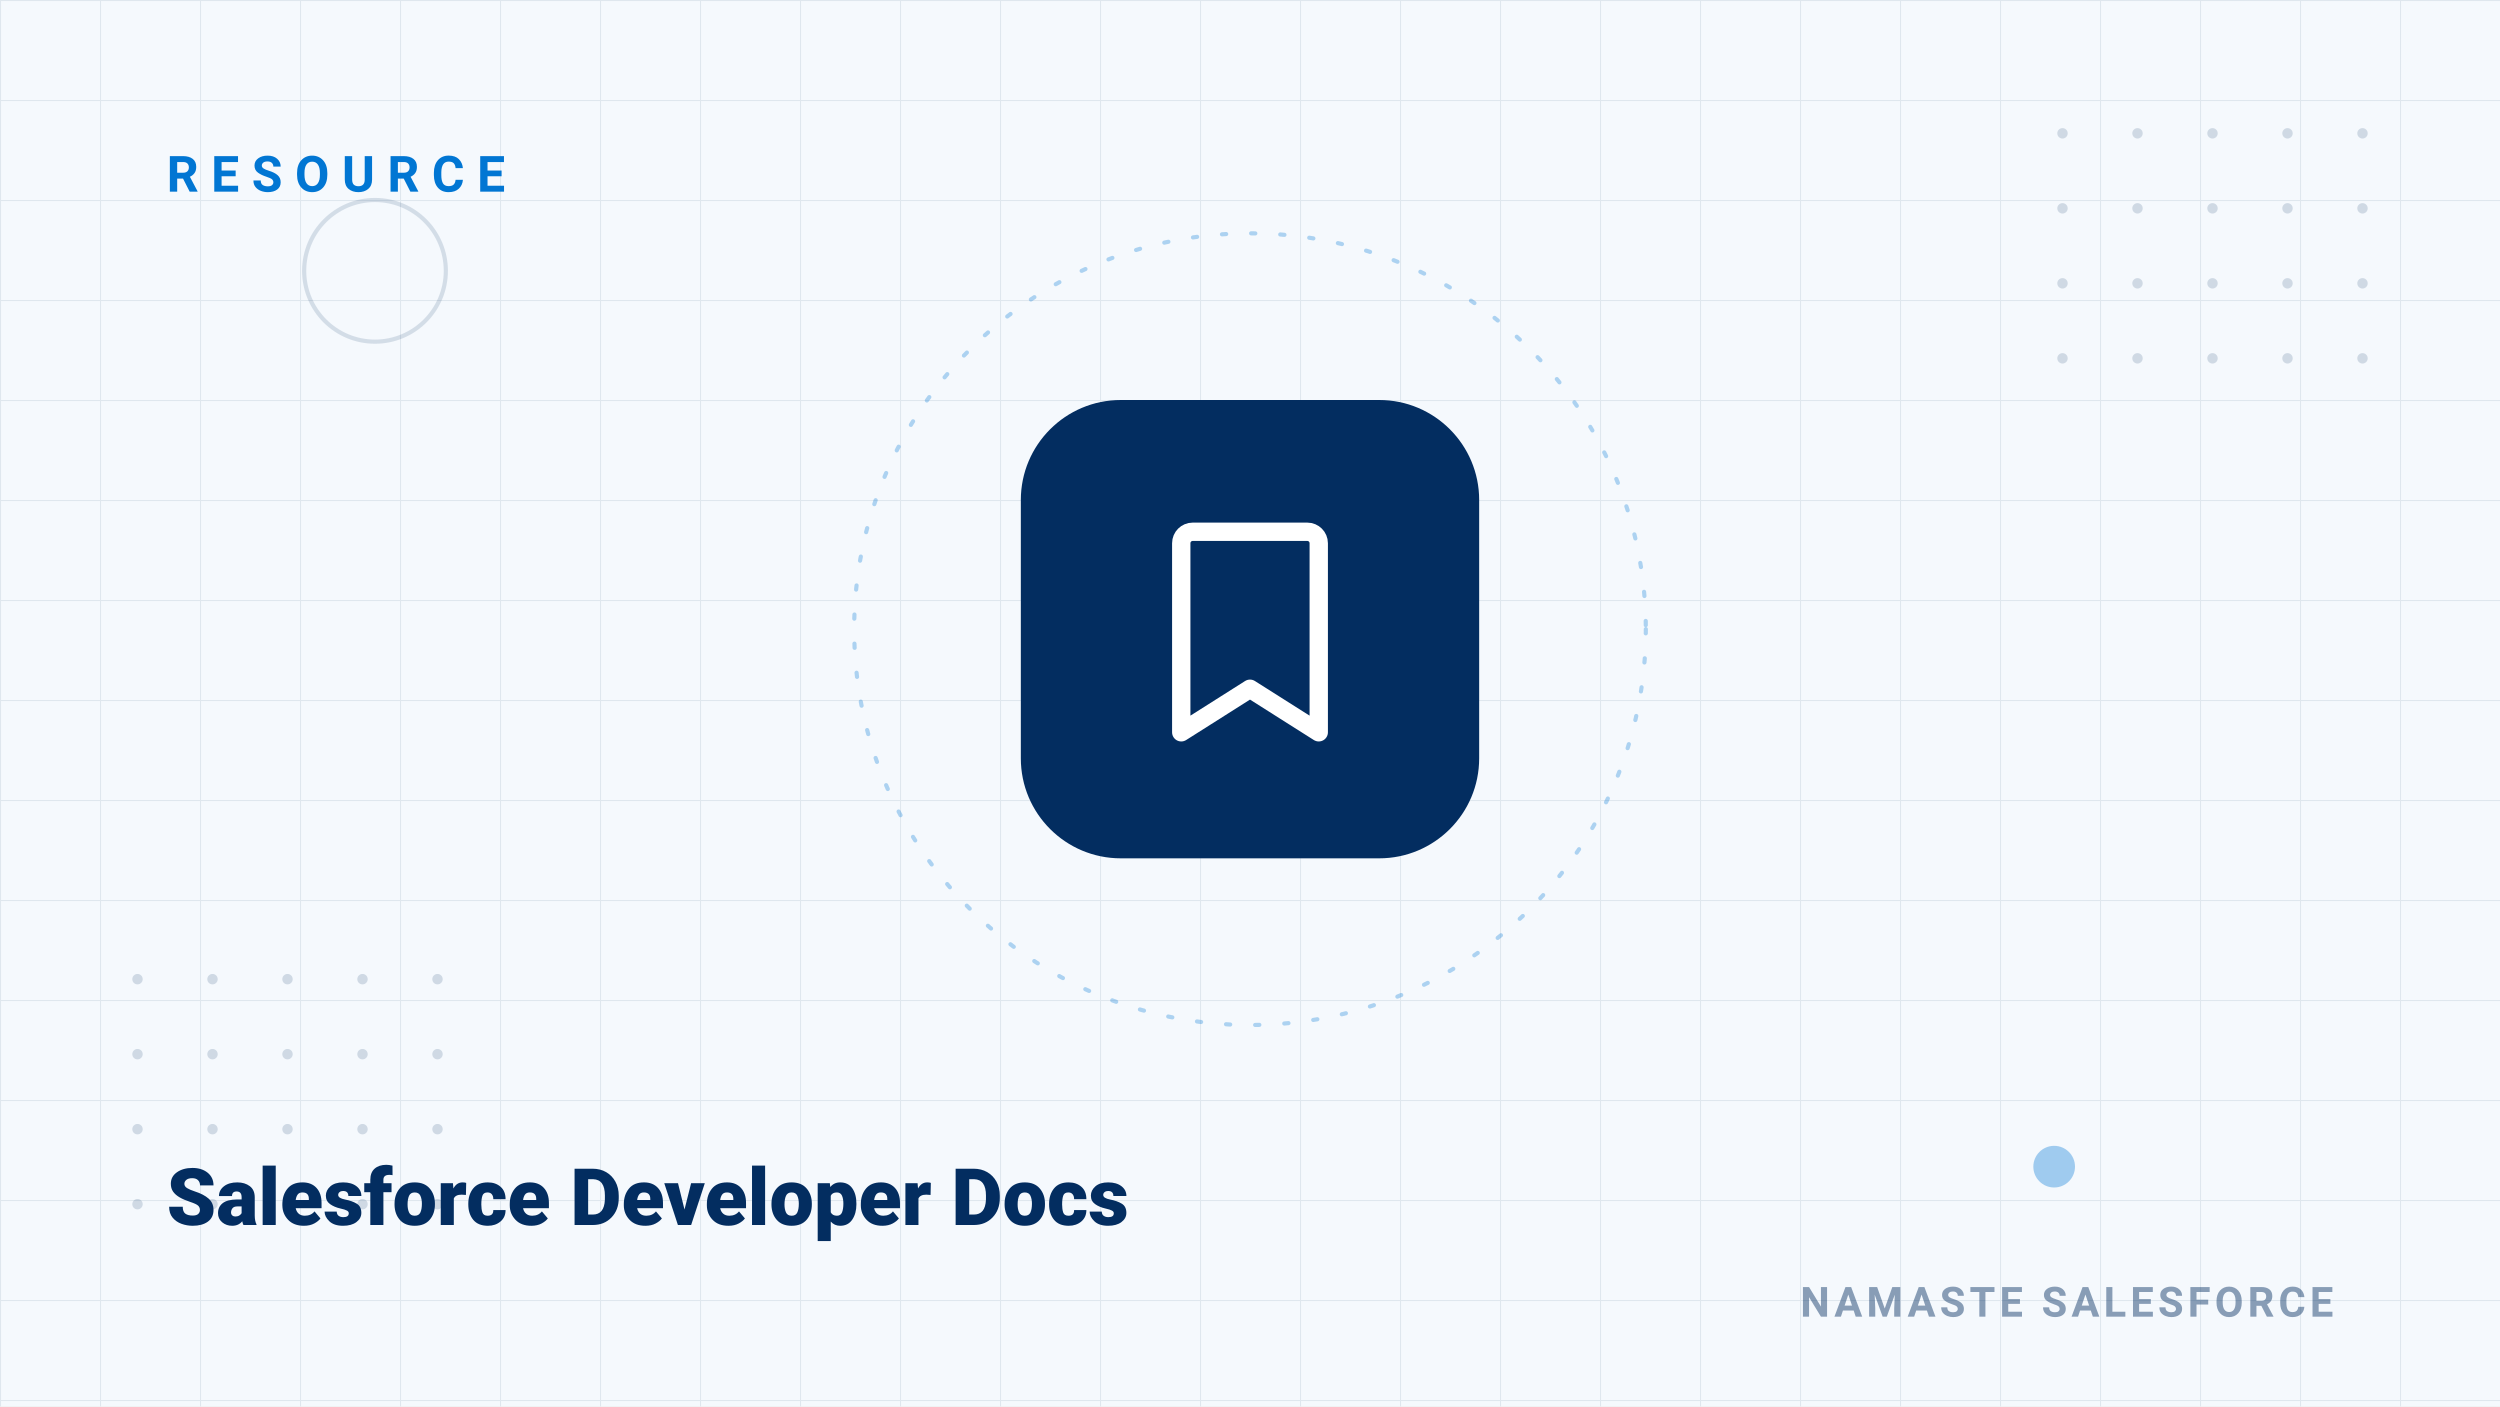
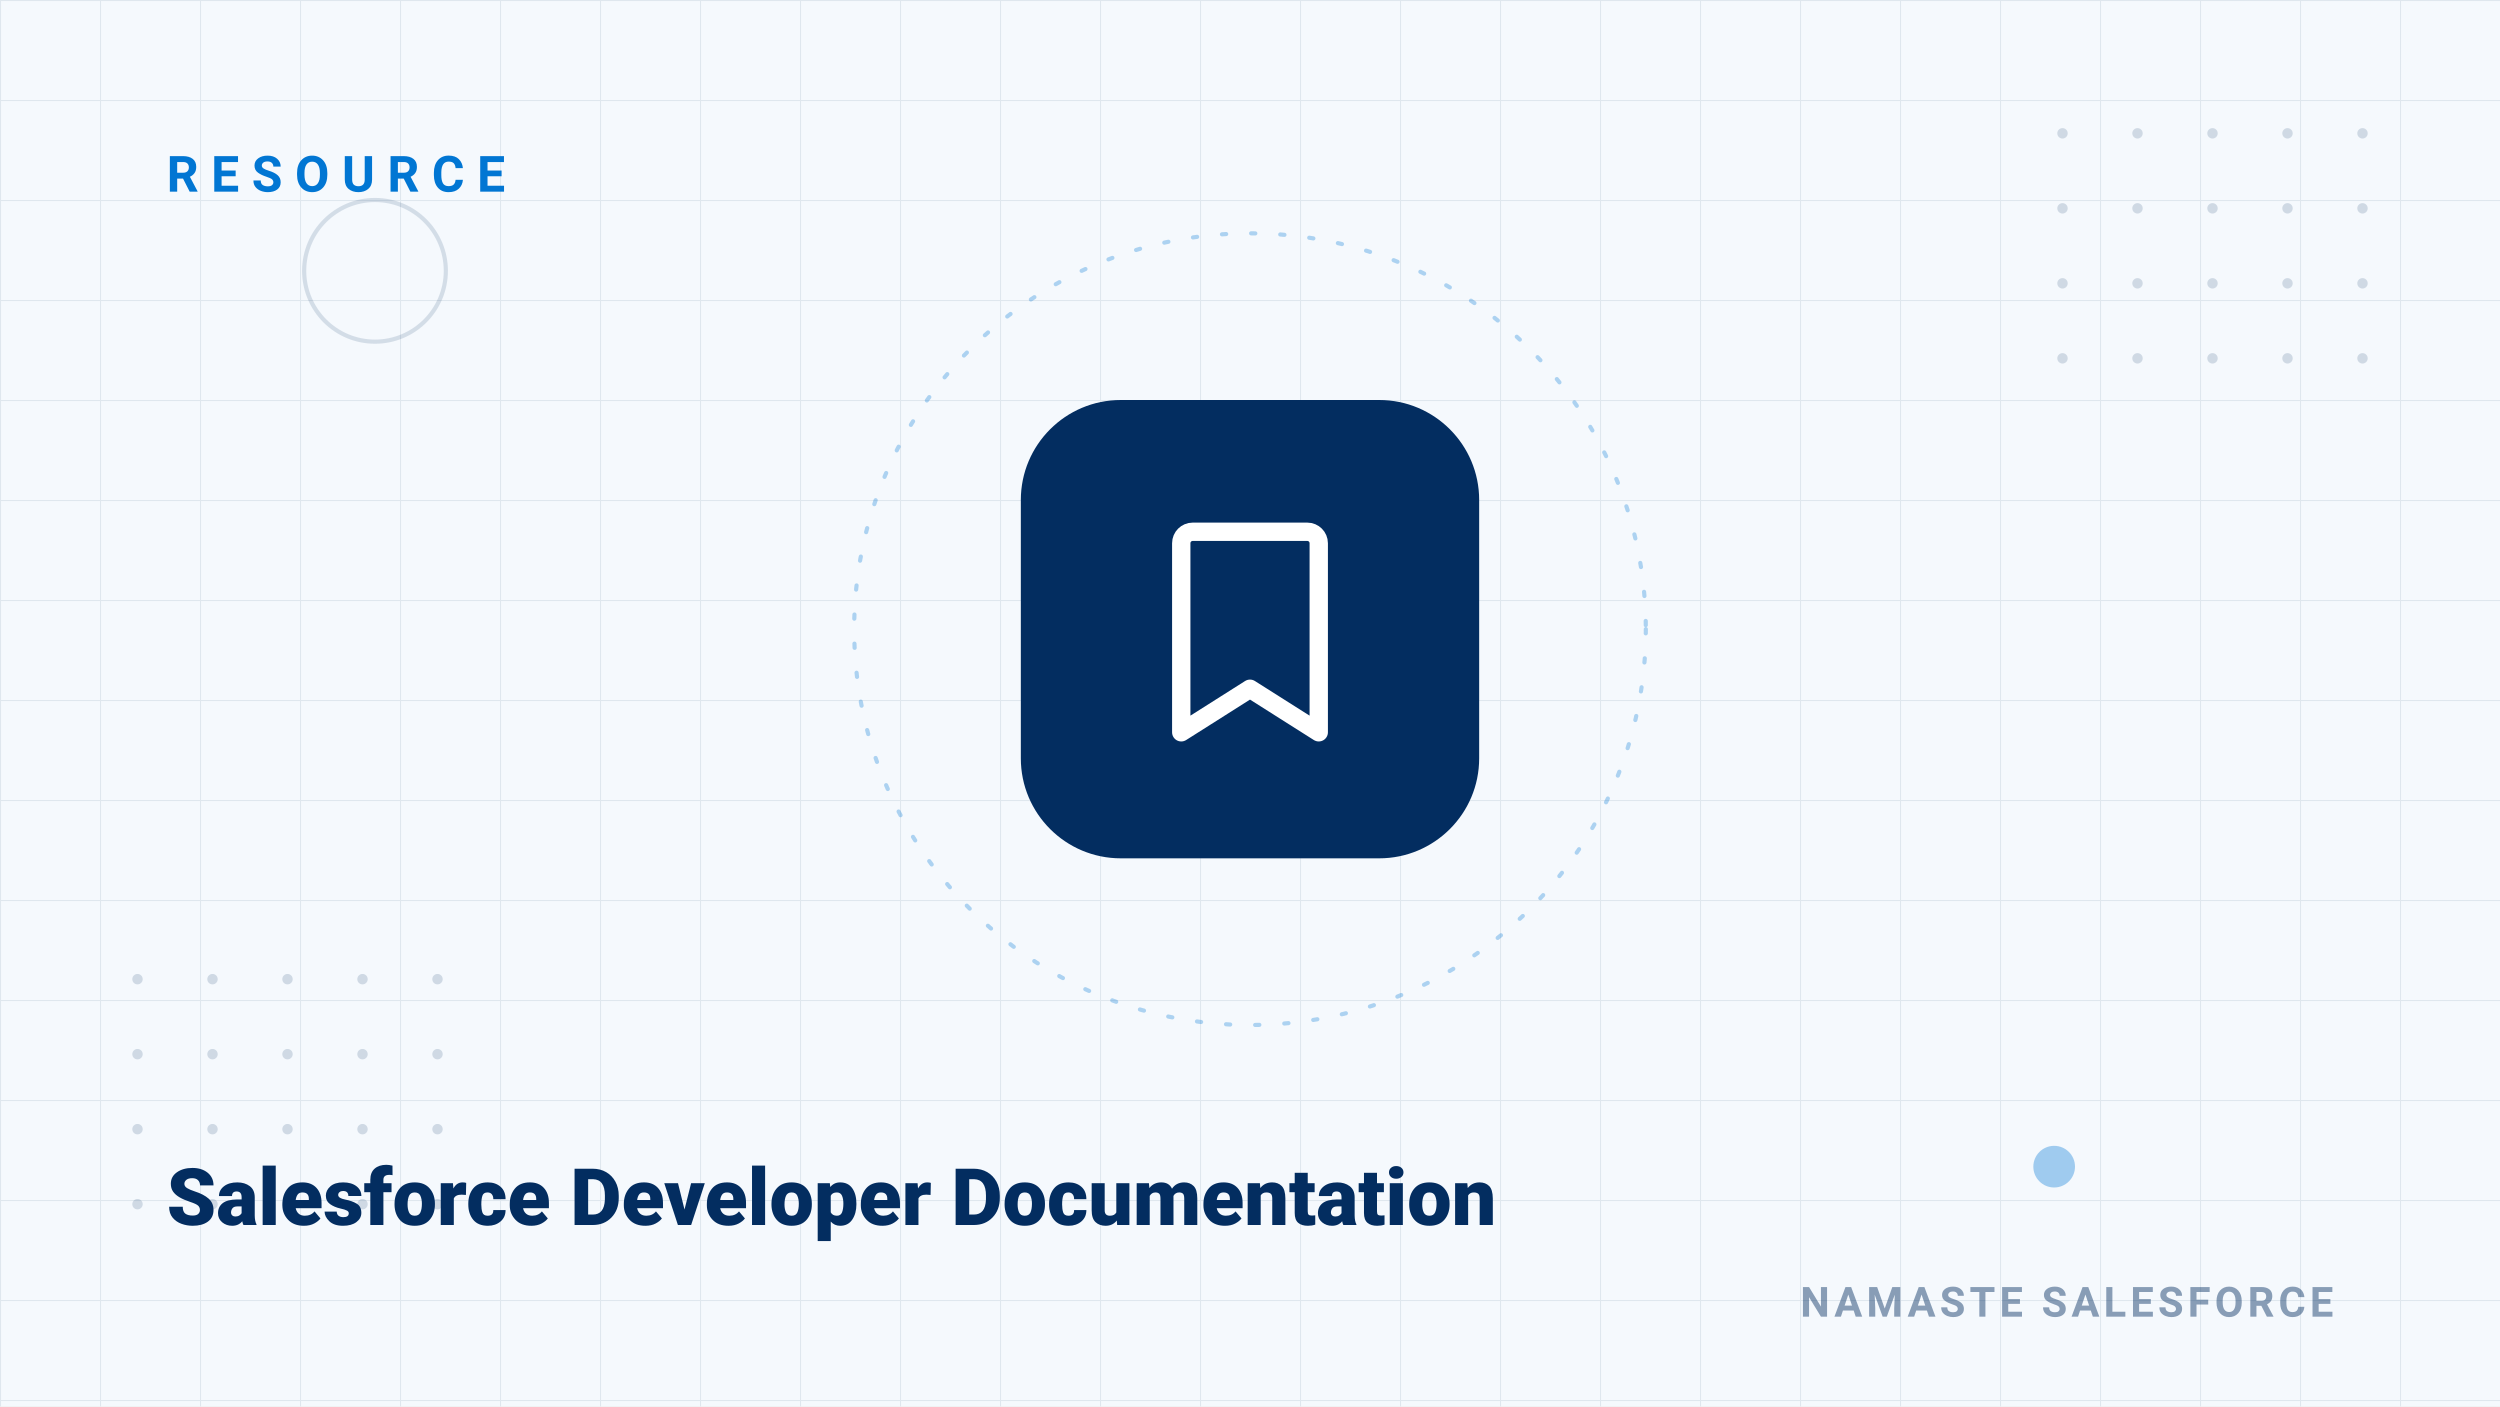
<svg xmlns="http://www.w3.org/2000/svg" viewBox="0 0 1200 675" font-family="Figtree,-apple-system,'Segoe UI',Roboto,sans-serif">
  <defs>
    <pattern id="lgrid" width="48" height="48" patternUnits="userSpaceOnUse">
      <path d="M48 0H0v48" fill="none" stroke="rgba(3,45,96,0.09)" />
    </pattern>
  </defs>
  <rect width="1200" height="675" fill="#f5f9fd" />
  <rect width="1200" height="675" fill="url(#lgrid)" />
  <g fill="rgba(3,45,96,0.16)" transform="translate(990,64)">
    <circle cx="0" cy="0" r="2.5" />
    <circle cx="0" cy="36" r="2.5" />
    <circle cx="0" cy="72" r="2.5" />
    <circle cx="0" cy="108" r="2.5" />
    <circle cx="36" cy="0" r="2.5" />
    <circle cx="36" cy="36" r="2.5" />
    <circle cx="36" cy="72" r="2.5" />
    <circle cx="36" cy="108" r="2.5" />
    <circle cx="72" cy="0" r="2.5" />
    <circle cx="72" cy="36" r="2.5" />
    <circle cx="72" cy="72" r="2.5" />
    <circle cx="72" cy="108" r="2.5" />
    <circle cx="108" cy="0" r="2.5" />
    <circle cx="108" cy="36" r="2.5" />
    <circle cx="108" cy="72" r="2.5" />
    <circle cx="108" cy="108" r="2.5" />
    <circle cx="144" cy="0" r="2.5" />
    <circle cx="144" cy="36" r="2.5" />
    <circle cx="144" cy="72" r="2.5" />
    <circle cx="144" cy="108" r="2.5" />
  </g>
  <g fill="rgba(3,45,96,0.16)" transform="translate(66,470)">
    <circle cx="0" cy="0" r="2.5" />
    <circle cx="0" cy="36" r="2.5" />
    <circle cx="0" cy="72" r="2.5" />
    <circle cx="0" cy="108" r="2.5" />
    <circle cx="36" cy="0" r="2.5" />
    <circle cx="36" cy="36" r="2.5" />
    <circle cx="36" cy="72" r="2.5" />
    <circle cx="36" cy="108" r="2.5" />
    <circle cx="72" cy="0" r="2.5" />
    <circle cx="72" cy="36" r="2.5" />
    <circle cx="72" cy="72" r="2.5" />
    <circle cx="72" cy="108" r="2.5" />
    <circle cx="108" cy="0" r="2.5" />
    <circle cx="108" cy="36" r="2.5" />
    <circle cx="108" cy="72" r="2.5" />
    <circle cx="108" cy="108" r="2.5" />
    <circle cx="144" cy="0" r="2.5" />
    <circle cx="144" cy="36" r="2.5" />
    <circle cx="144" cy="72" r="2.5" />
    <circle cx="144" cy="108" r="2.5" />
  </g>
  <circle cx="600" cy="302" r="190" fill="none" stroke="rgba(1,118,211,0.30)" stroke-width="2" stroke-dasharray="2 12" stroke-linecap="round" />
  <circle cx="986" cy="560" r="10" fill="rgba(1,118,211,0.35)" />
  <circle cx="180" cy="130" r="34" fill="none" stroke="rgba(3,45,96,0.14)" stroke-width="2" />
  <rect x="490" y="192" width="220" height="220" rx="48" fill="#032d60" />
  <g transform="translate(534,236) scale(5.5)" fill="none" stroke="#ffffff" stroke-width="1.6" stroke-linecap="round" stroke-linejoin="round">
    <path d="M7 3.5h10a1 1 0 0 1 1 1V21l-6-3.8L6 21V4.5a1 1 0 0 1 1-1z" />
  </g>
  <text x="80" y="92" font-size="24" font-weight="700" letter-spacing="6" fill="#0176d3">RESOURCE</text>
  <text x="80" y="588" font-size="38" font-weight="800" fill="#032d60">
-     <tspan x="80" dy="0">Salesforce Developer Docs</tspan>
+     <tspan x="80" dy="0">Salesforce Developer Documentation</tspan>
  </text>
  <text x="1120" y="632" font-size="20" font-weight="600" letter-spacing="2" fill="rgba(3,45,96,0.45)" text-anchor="end">NAMASTE SALESFORCE</text>
</svg>
